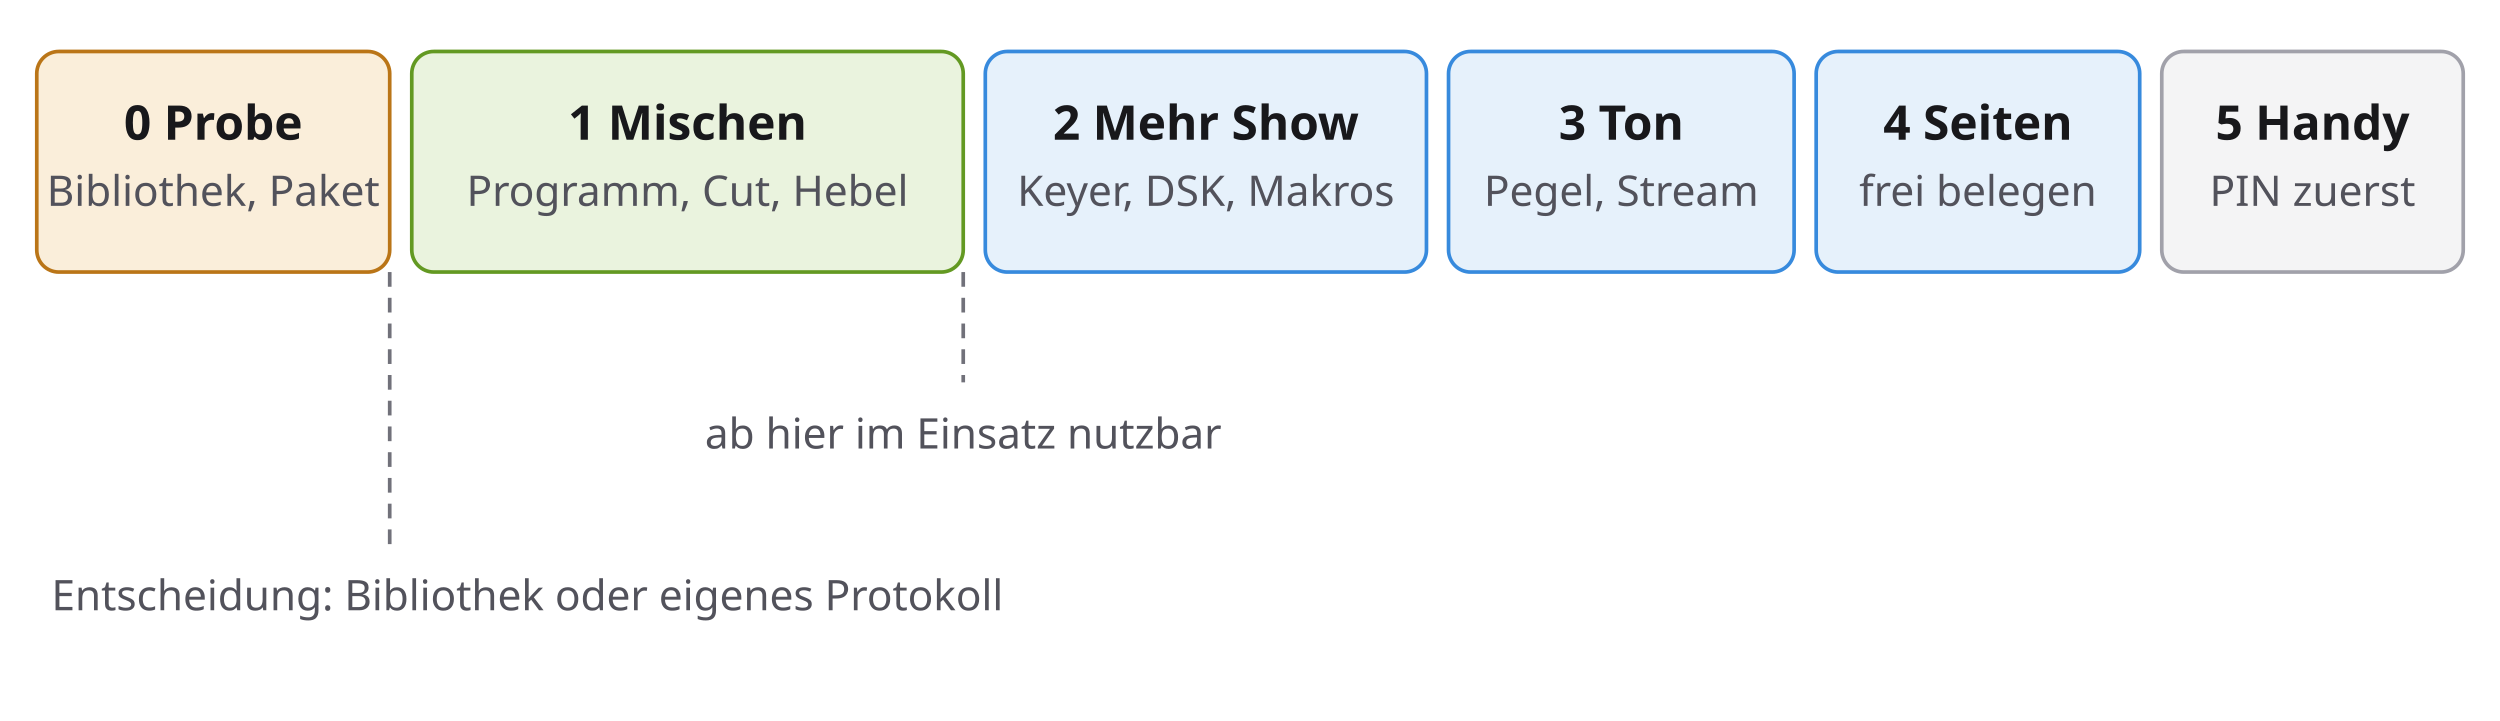
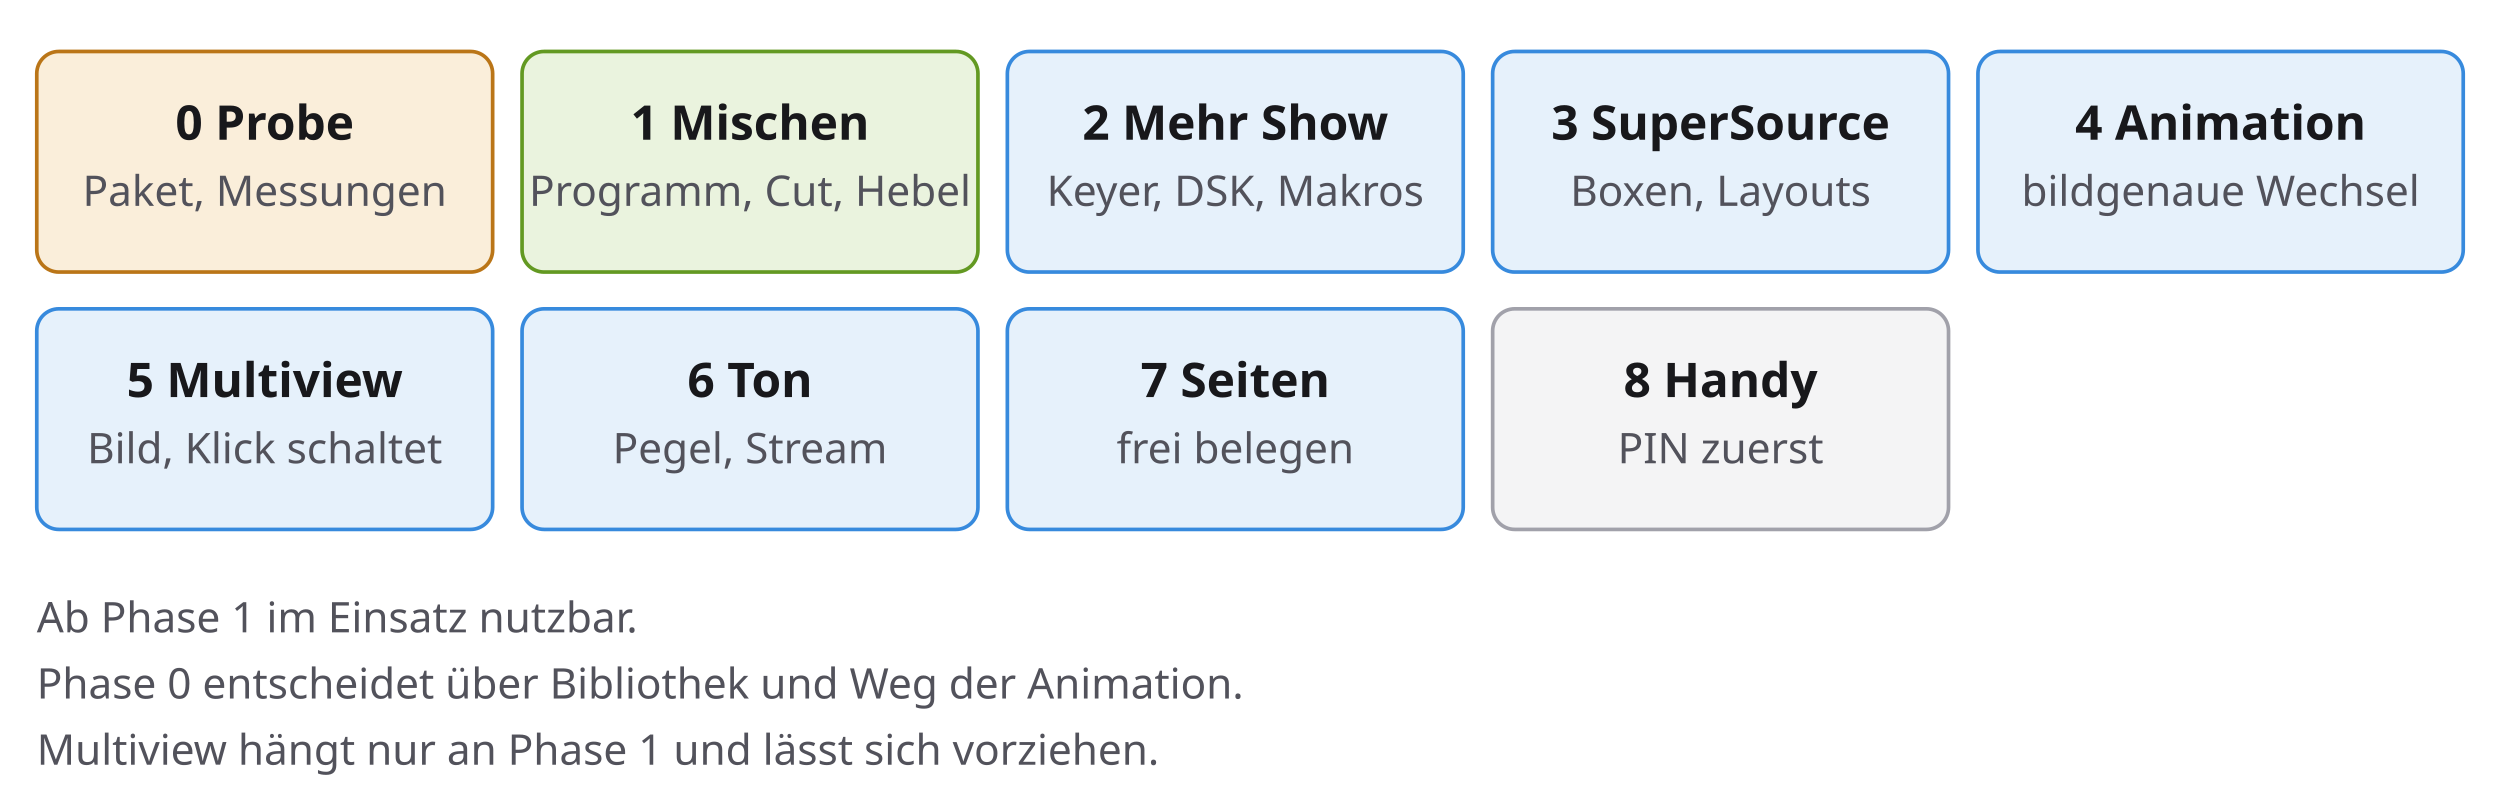
- <svg xmlns="http://www.w3.org/2000/svg" viewBox="0 0 680 196" width="680" role="img" aria-labelledby="t d" font-family="Segoe UI, system-ui, sans-serif">
+ <svg xmlns="http://www.w3.org/2000/svg" viewBox="0 0 680 216" width="680" role="img" aria-labelledby="t d" font-family="Segoe UI, system-ui, sans-serif">
  <style>
    .a { fill: #faeeda; stroke: #ba7517; }
    .h { fill: #e6f1fb; stroke: #378add; }
    .o { fill: #eaf3de; stroke: #639922; }
    .k { fill: #f4f4f5; stroke: #a1a1aa; }
    .t { fill: #18181b; font-size: 13px; font-weight: 600; }
    .s { fill: #52525b; font-size: 11.5px; }
-     .l { stroke: #71717a; fill: none; stroke-dasharray: 4 3; }
    @media (prefers-color-scheme: dark) {
      .a { fill: #633806; stroke: #ef9f27; }
      .h { fill: #0c447c; stroke: #85b7eb; }
      .o { fill: #27500a; stroke: #97c459; }
      .k { fill: #27272a; stroke: #52525b; }
      .t { fill: #fafafa; }
      .s { fill: #d4d4d8; }
-       .l { stroke: #a1a1aa; }
    }
  </style>
-   <rect class="a" x="10" y="14" width="96" height="60" rx="6" />
-   <text class="t" x="58" y="38" text-anchor="middle">0 Probe</text>
-   <text class="s" x="58" y="56" text-anchor="middle">Bibliothek, Paket</text>
-   <rect class="o" x="112" y="14" width="150" height="60" rx="6" />
-   <text class="t" x="187" y="38" text-anchor="middle">1 Mischen</text>
-   <text class="s" x="187" y="56" text-anchor="middle">Programm, Cut, Hebel</text>
-   <rect class="h" x="268" y="14" width="120" height="60" rx="6" />
-   <text class="t" x="328" y="38" text-anchor="middle">2 Mehr Show</text>
-   <text class="s" x="328" y="56" text-anchor="middle">Keyer, DSK, Makros</text>
-   <rect class="h" x="394" y="14" width="94" height="60" rx="6" />
-   <text class="t" x="441" y="38" text-anchor="middle">3 Ton</text>
-   <text class="s" x="441" y="56" text-anchor="middle">Pegel, Stream</text>
-   <rect class="h" x="494" y="14" width="88" height="60" rx="6" />
-   <text class="t" x="538" y="38" text-anchor="middle">4 Seiten</text>
-   <text class="s" x="538" y="56" text-anchor="middle">frei belegen</text>
-   <rect class="k" x="588" y="14" width="82" height="60" rx="6" />
-   <text class="t" x="629" y="38" text-anchor="middle">5 Handy</text>
-   <text class="s" x="629" y="56" text-anchor="middle">PIN zuerst</text>
-   <path class="l" d="M262 74V104" />
-   <text class="s" x="262" y="122" text-anchor="middle">ab hier im Einsatz nutzbar</text>
-   <path class="l" d="M106 74V148" />
-   <text class="s" x="14" y="166">Entscheidung: Bibliothek oder eigenes Protokoll</text>
+   <rect class="a" x="10" y="14" width="124" height="60" rx="6" />
+   <text class="t" x="72" y="38" text-anchor="middle">0 Probe</text>
+   <text class="s" x="72" y="56" text-anchor="middle">Paket, Messungen</text>
+   <rect class="o" x="142" y="14" width="124" height="60" rx="6" />
+   <text class="t" x="204" y="38" text-anchor="middle">1 Mischen</text>
+   <text class="s" x="204" y="56" text-anchor="middle">Programm, Cut, Hebel</text>
+   <rect class="h" x="274" y="14" width="124" height="60" rx="6" />
+   <text class="t" x="336" y="38" text-anchor="middle">2 Mehr Show</text>
+   <text class="s" x="336" y="56" text-anchor="middle">Keyer, DSK, Makros</text>
+   <rect class="h" x="406" y="14" width="124" height="60" rx="6" />
+   <text class="t" x="468" y="38" text-anchor="middle">3 SuperSource</text>
+   <text class="s" x="468" y="56" text-anchor="middle">Boxen, Layouts</text>
+   <rect class="h" x="538" y="14" width="132" height="60" rx="6" />
+   <text class="t" x="604" y="38" text-anchor="middle">4 Animation</text>
+   <text class="s" x="604" y="56" text-anchor="middle">bildgenaue Wechsel</text>
+   <rect class="h" x="10" y="84" width="124" height="60" rx="6" />
+   <text class="t" x="72" y="108" text-anchor="middle">5 Multiview</text>
+   <text class="s" x="72" y="126" text-anchor="middle">Bild, Klick schaltet</text>
+   <rect class="h" x="142" y="84" width="124" height="60" rx="6" />
+   <text class="t" x="204" y="108" text-anchor="middle">6 Ton</text>
+   <text class="s" x="204" y="126" text-anchor="middle">Pegel, Stream</text>
+   <rect class="h" x="274" y="84" width="124" height="60" rx="6" />
+   <text class="t" x="336" y="108" text-anchor="middle">7 Seiten</text>
+   <text class="s" x="336" y="126" text-anchor="middle">frei belegen</text>
+   <rect class="k" x="406" y="84" width="124" height="60" rx="6" />
+   <text class="t" x="468" y="108" text-anchor="middle">8 Handy</text>
+   <text class="s" x="468" y="126" text-anchor="middle">PIN zuerst</text>
+   <text class="s" x="10" y="172">Ab Phase 1 im Einsatz nutzbar.</text>
+   <text class="s" x="10" y="190">Phase 0 entscheidet über Bibliothek und Weg der Animation.</text>
+   <text class="s" x="10" y="208">Multiview hängt nur an Phase 1 und lässt sich vorziehen.</text>
</svg>
